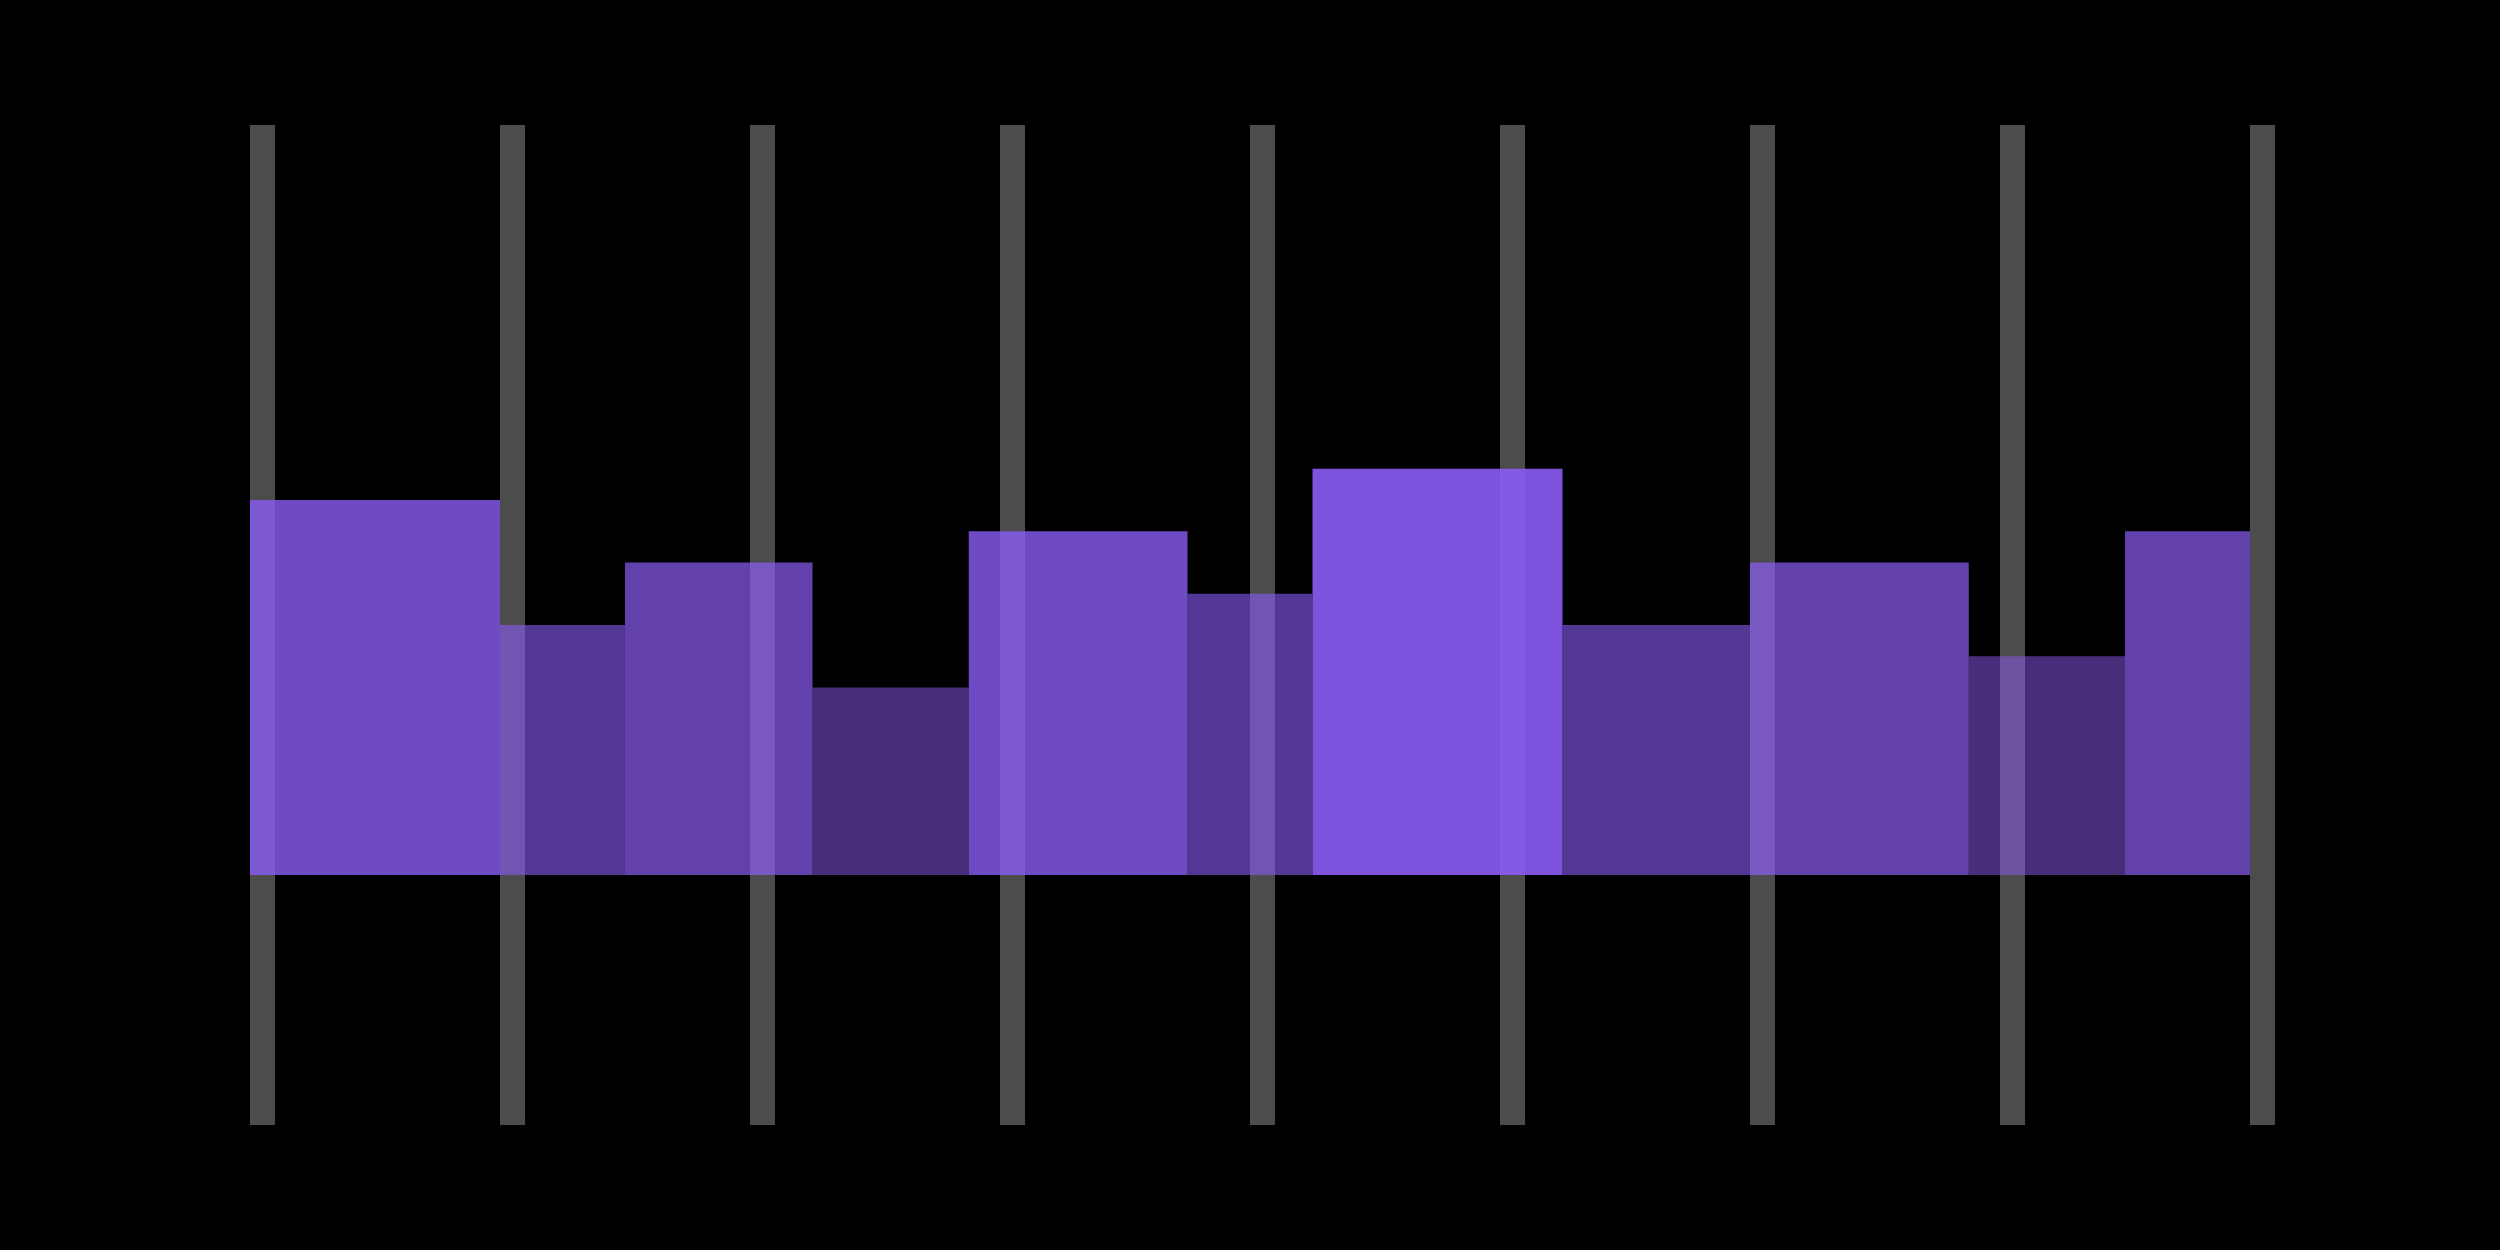
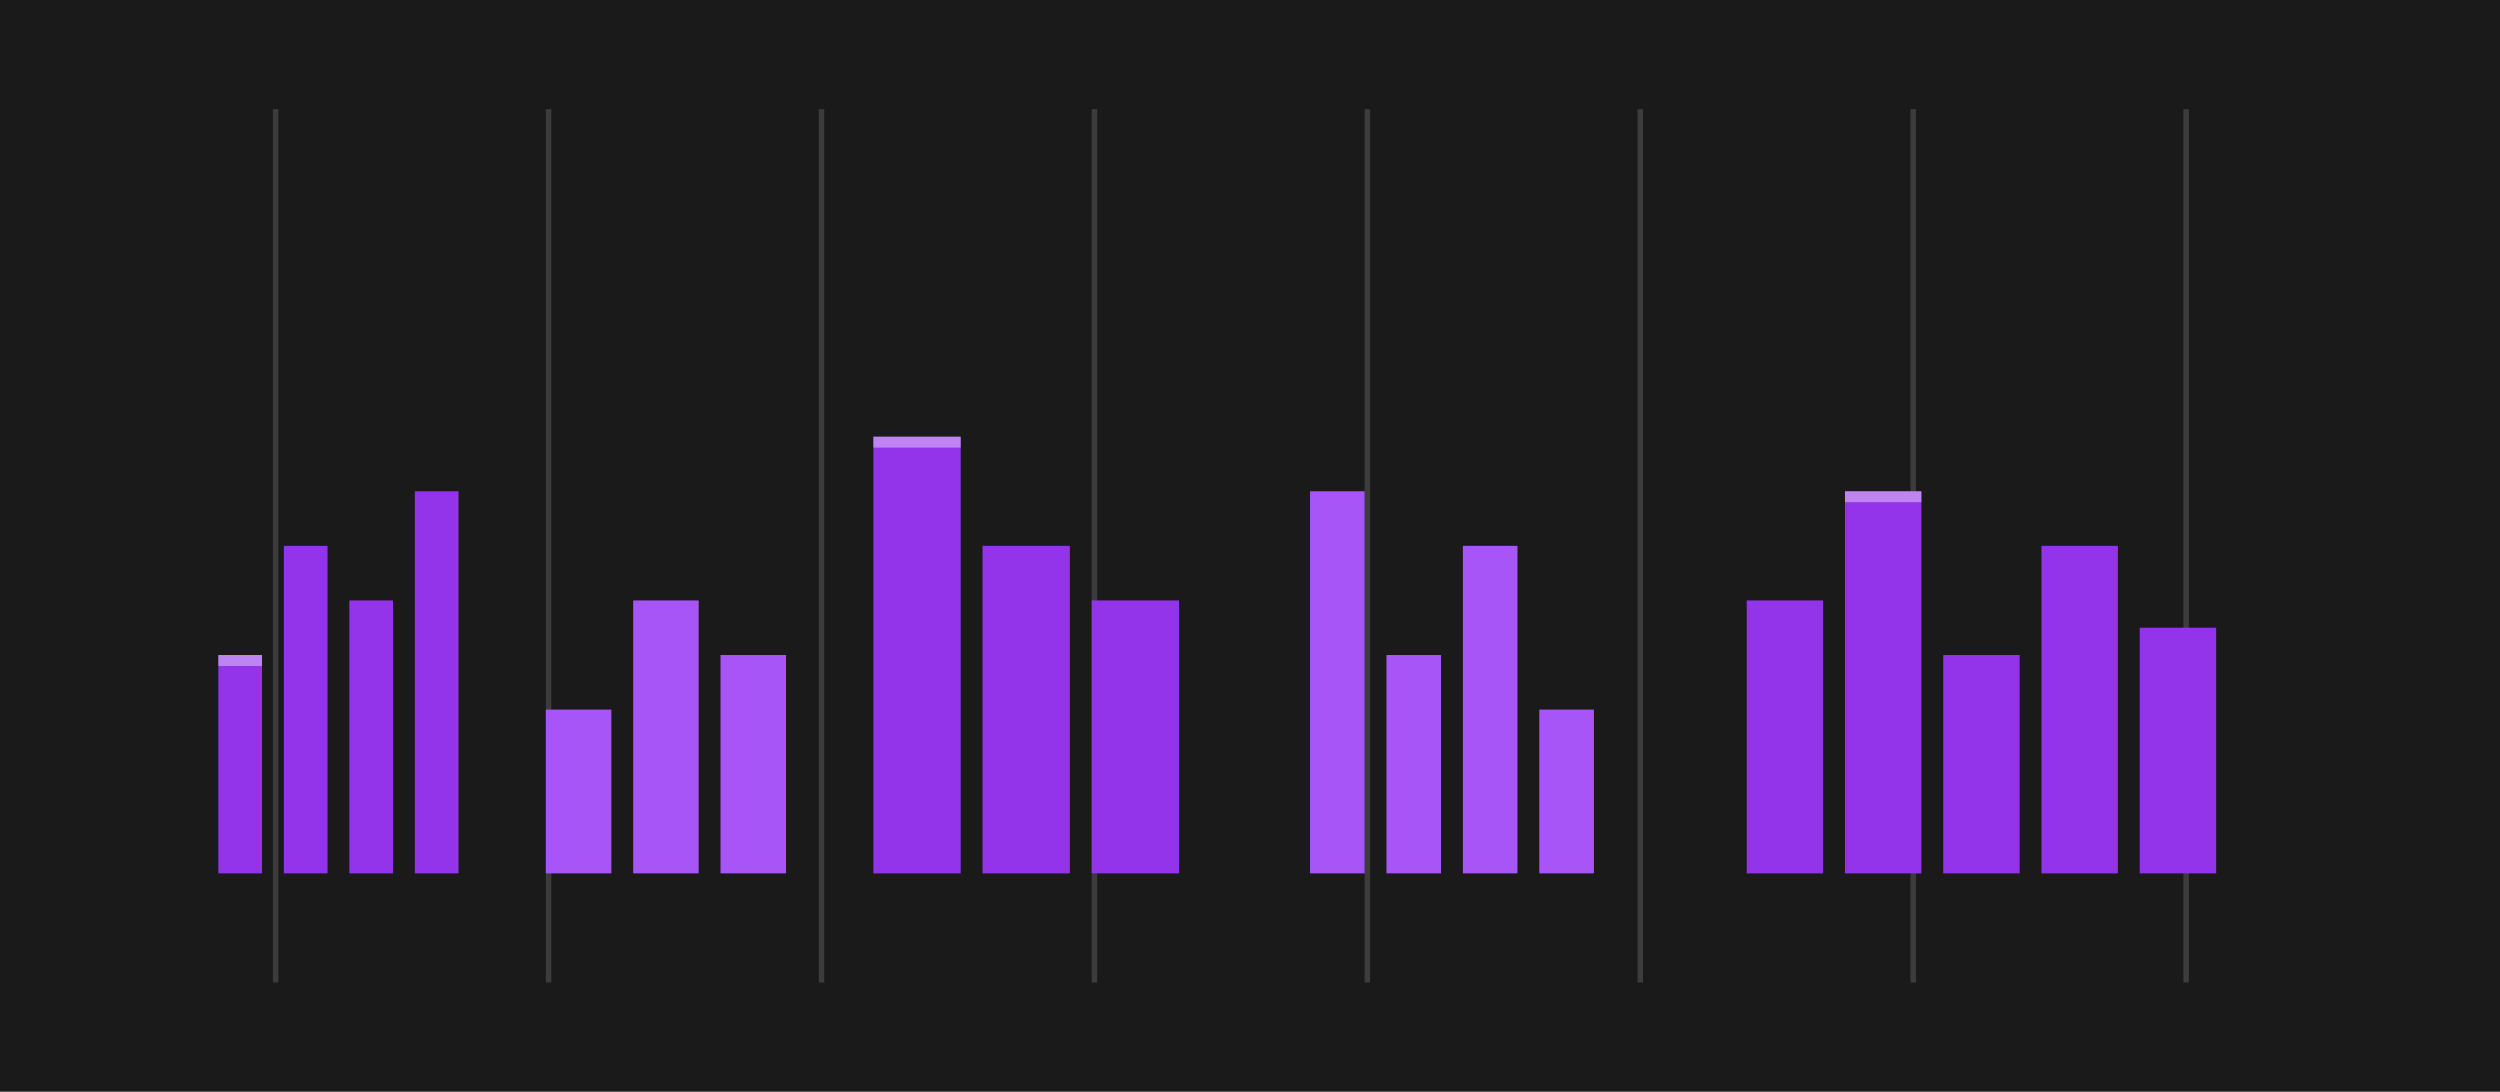
- <svg xmlns="http://www.w3.org/2000/svg" width="400" height="200" viewBox="0 0 400 200" fill="none">
-   <rect width="400" height="200" fill="#000000" />
-   <g opacity="0.3">
-     <rect x="40" y="20" width="4" height="160" fill="white" />
-     <rect x="80" y="20" width="4" height="160" fill="white" />
-     <rect x="120" y="20" width="4" height="160" fill="white" />
-     <rect x="160" y="20" width="4" height="160" fill="white" />
-     <rect x="200" y="20" width="4" height="160" fill="white" />
-     <rect x="240" y="20" width="4" height="160" fill="white" />
-     <rect x="280" y="20" width="4" height="160" fill="white" />
-     <rect x="320" y="20" width="4" height="160" fill="white" />
-     <rect x="360" y="20" width="4" height="160" fill="white" />
+ <svg xmlns="http://www.w3.org/2000/svg" width="458" height="200" viewBox="0 0 458 200" fill="none">
+   <rect width="458" height="200" fill="#1a1a1a" />
+   <g opacity="0.15">
+     <rect x="50" y="20" width="1" height="160" fill="white" />
+     <rect x="100" y="20" width="1" height="160" fill="white" />
+     <rect x="150" y="20" width="1" height="160" fill="white" />
+     <rect x="200" y="20" width="1" height="160" fill="white" />
+     <rect x="250" y="20" width="1" height="160" fill="white" />
+     <rect x="300" y="20" width="1" height="160" fill="white" />
+     <rect x="350" y="20" width="1" height="160" fill="white" />
+     <rect x="400" y="20" width="1" height="160" fill="white" />
  </g>
-   <rect x="40" y="80" width="40" height="60" fill="#8B5CF6" opacity="0.8" />
-   <rect x="80" y="100" width="20" height="40" fill="#8B5CF6" opacity="0.6" />
-   <rect x="100" y="90" width="30" height="50" fill="#8B5CF6" opacity="0.7" />
-   <rect x="130" y="110" width="25" height="30" fill="#8B5CF6" opacity="0.5" />
-   <rect x="155" y="85" width="35" height="55" fill="#8B5CF6" opacity="0.8" />
-   <rect x="190" y="95" width="20" height="45" fill="#8B5CF6" opacity="0.6" />
-   <rect x="210" y="75" width="40" height="65" fill="#8B5CF6" opacity="0.9" />
-   <rect x="250" y="100" width="30" height="40" fill="#8B5CF6" opacity="0.6" />
-   <rect x="280" y="90" width="35" height="50" fill="#8B5CF6" opacity="0.7" />
-   <rect x="315" y="105" width="25" height="35" fill="#8B5CF6" opacity="0.5" />
-   <rect x="340" y="85" width="20" height="55" fill="#8B5CF6" opacity="0.7" />
+   <rect x="40" y="120" width="8" height="40" fill="#9333EA" />
+   <rect x="52" y="100" width="8" height="60" fill="#9333EA" />
+   <rect x="64" y="110" width="8" height="50" fill="#9333EA" />
+   <rect x="76" y="90" width="8" height="70" fill="#9333EA" />
+   <rect x="100" y="130" width="12" height="30" fill="#A855F7" />
+   <rect x="116" y="110" width="12" height="50" fill="#A855F7" />
+   <rect x="132" y="120" width="12" height="40" fill="#A855F7" />
+   <rect x="160" y="80" width="16" height="80" fill="#9333EA" />
+   <rect x="180" y="100" width="16" height="60" fill="#9333EA" />
+   <rect x="200" y="110" width="16" height="50" fill="#9333EA" />
+   <rect x="240" y="90" width="10" height="70" fill="#A855F7" />
+   <rect x="254" y="120" width="10" height="40" fill="#A855F7" />
+   <rect x="268" y="100" width="10" height="60" fill="#A855F7" />
+   <rect x="282" y="130" width="10" height="30" fill="#A855F7" />
+   <rect x="320" y="110" width="14" height="50" fill="#9333EA" />
+   <rect x="338" y="90" width="14" height="70" fill="#9333EA" />
+   <rect x="356" y="120" width="14" height="40" fill="#9333EA" />
+   <rect x="374" y="100" width="14" height="60" fill="#9333EA" />
+   <rect x="392" y="115" width="14" height="45" fill="#9333EA" />
+   <rect x="40" y="120" width="8" height="2" fill="white" opacity="0.4" />
+   <rect x="160" y="80" width="16" height="2" fill="white" opacity="0.4" />
+   <rect x="338" y="90" width="14" height="2" fill="white" opacity="0.4" />
</svg>
